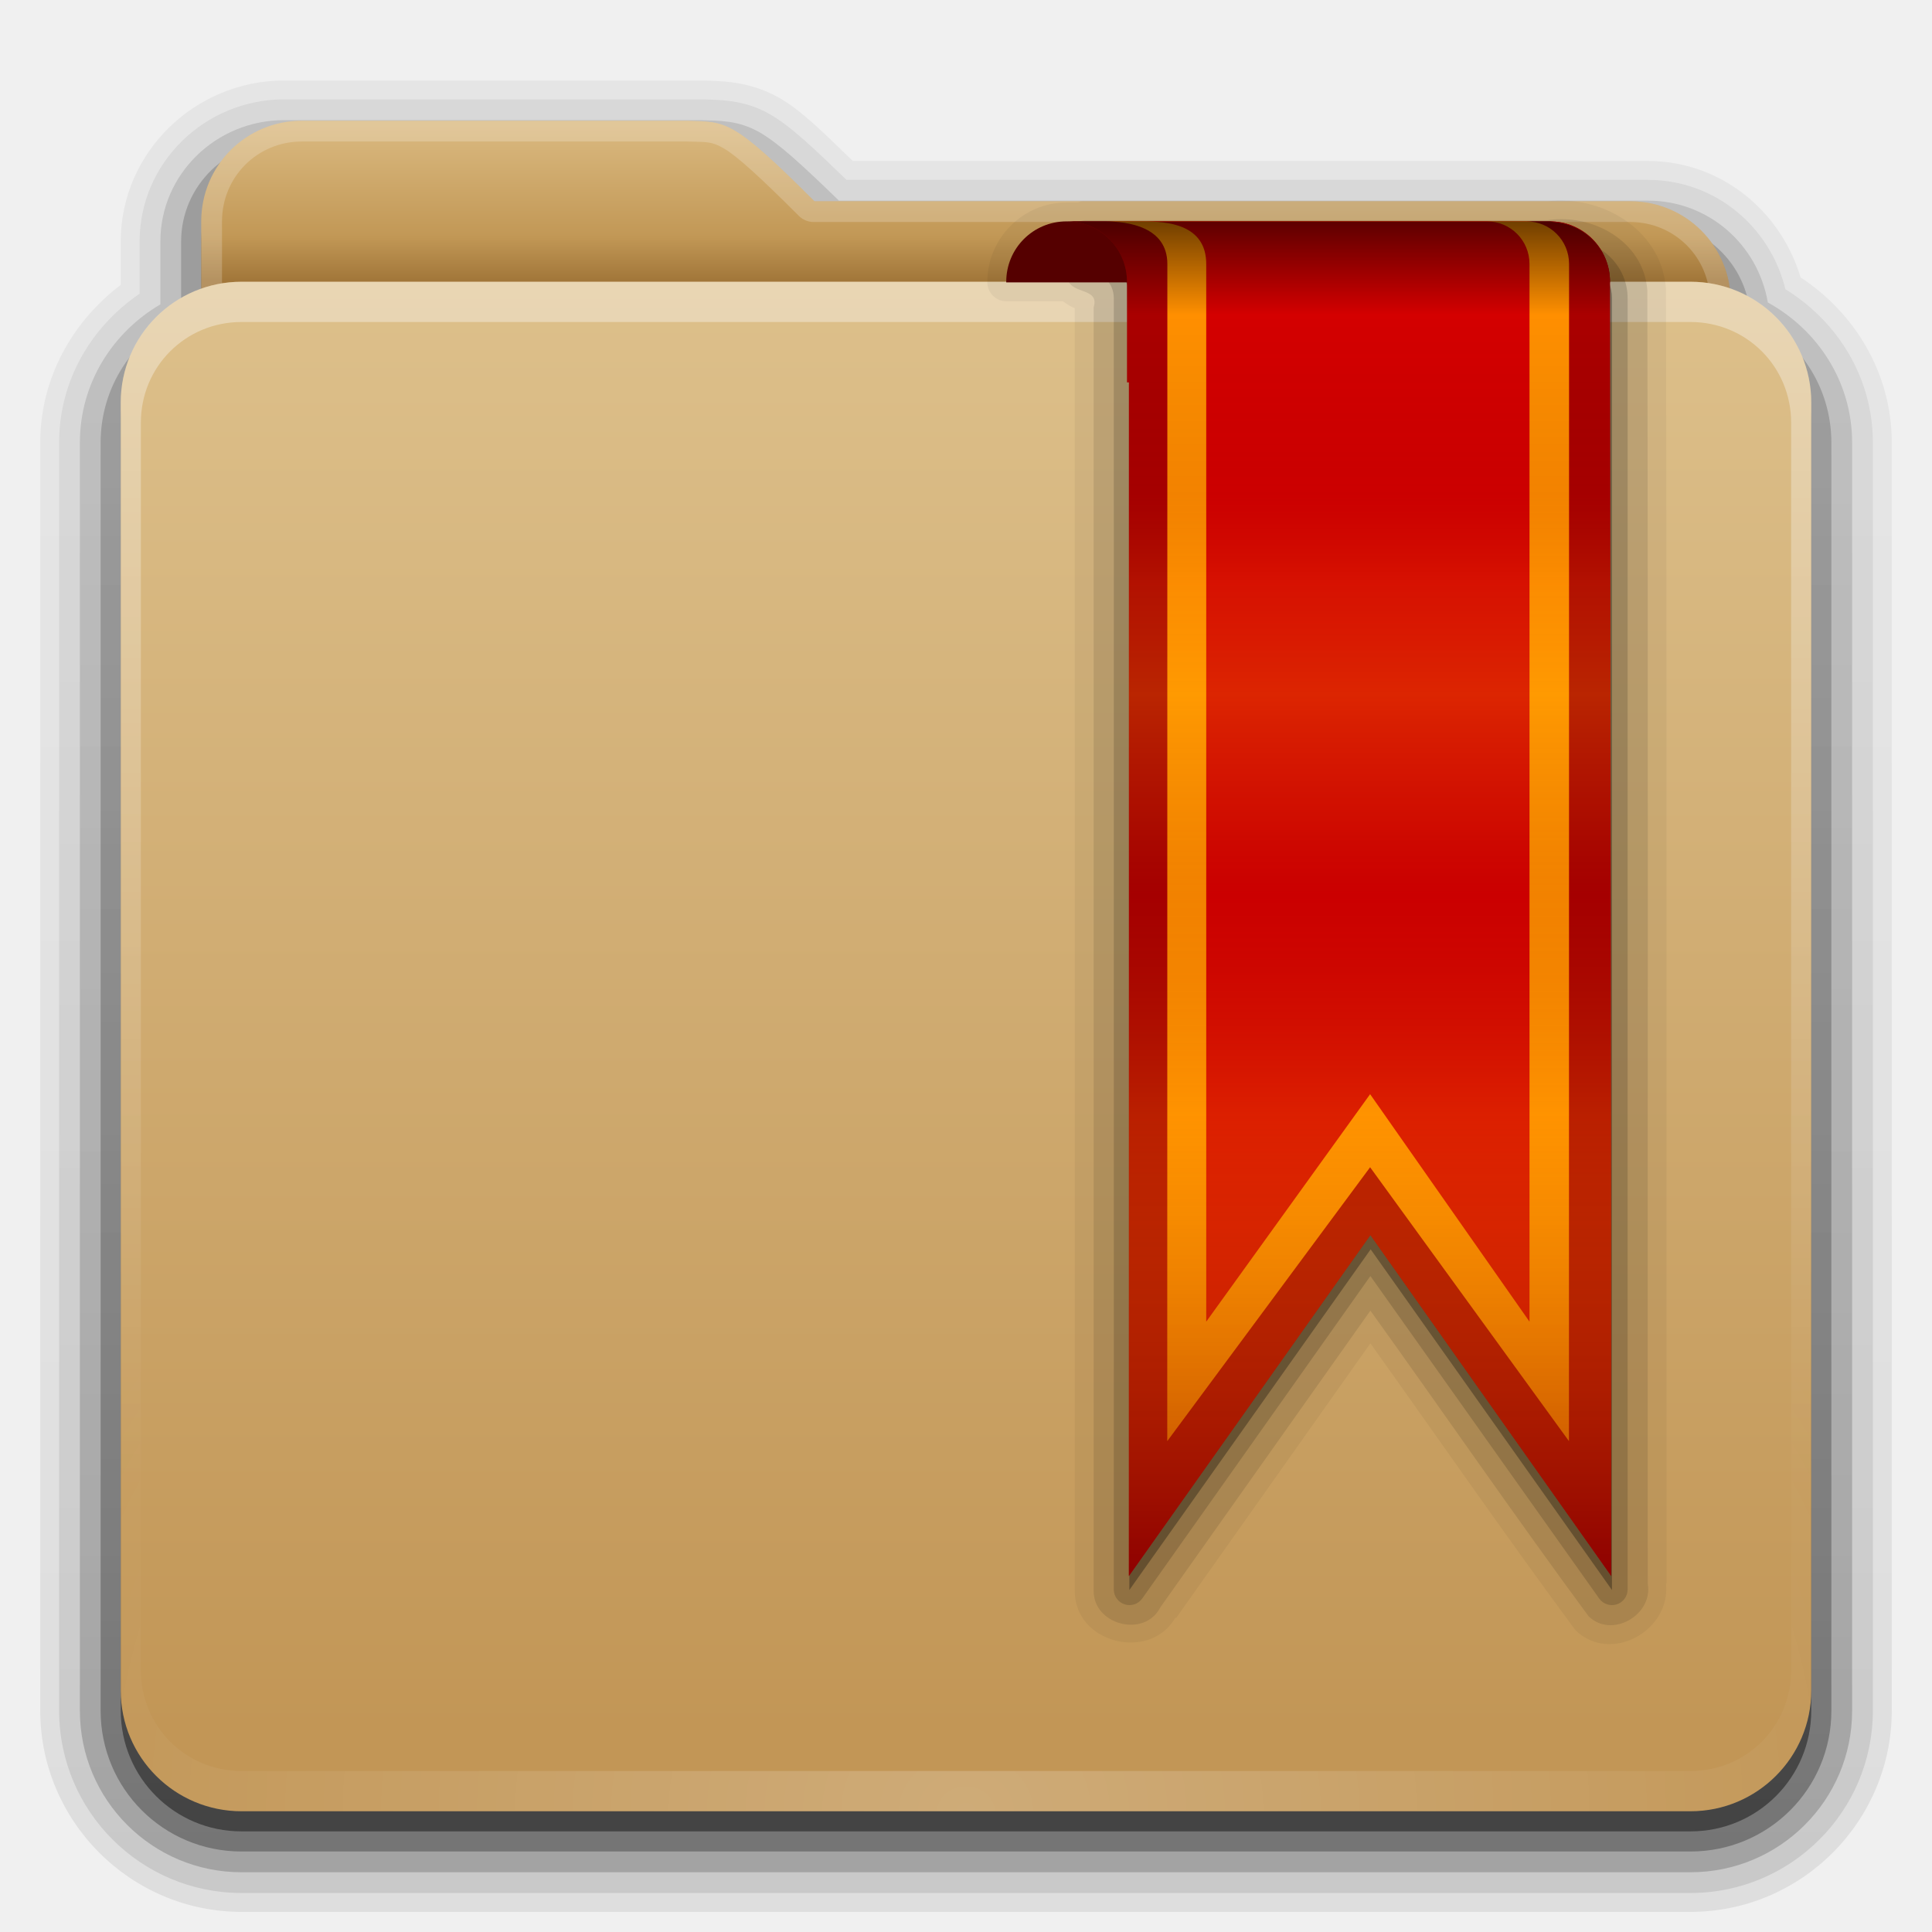
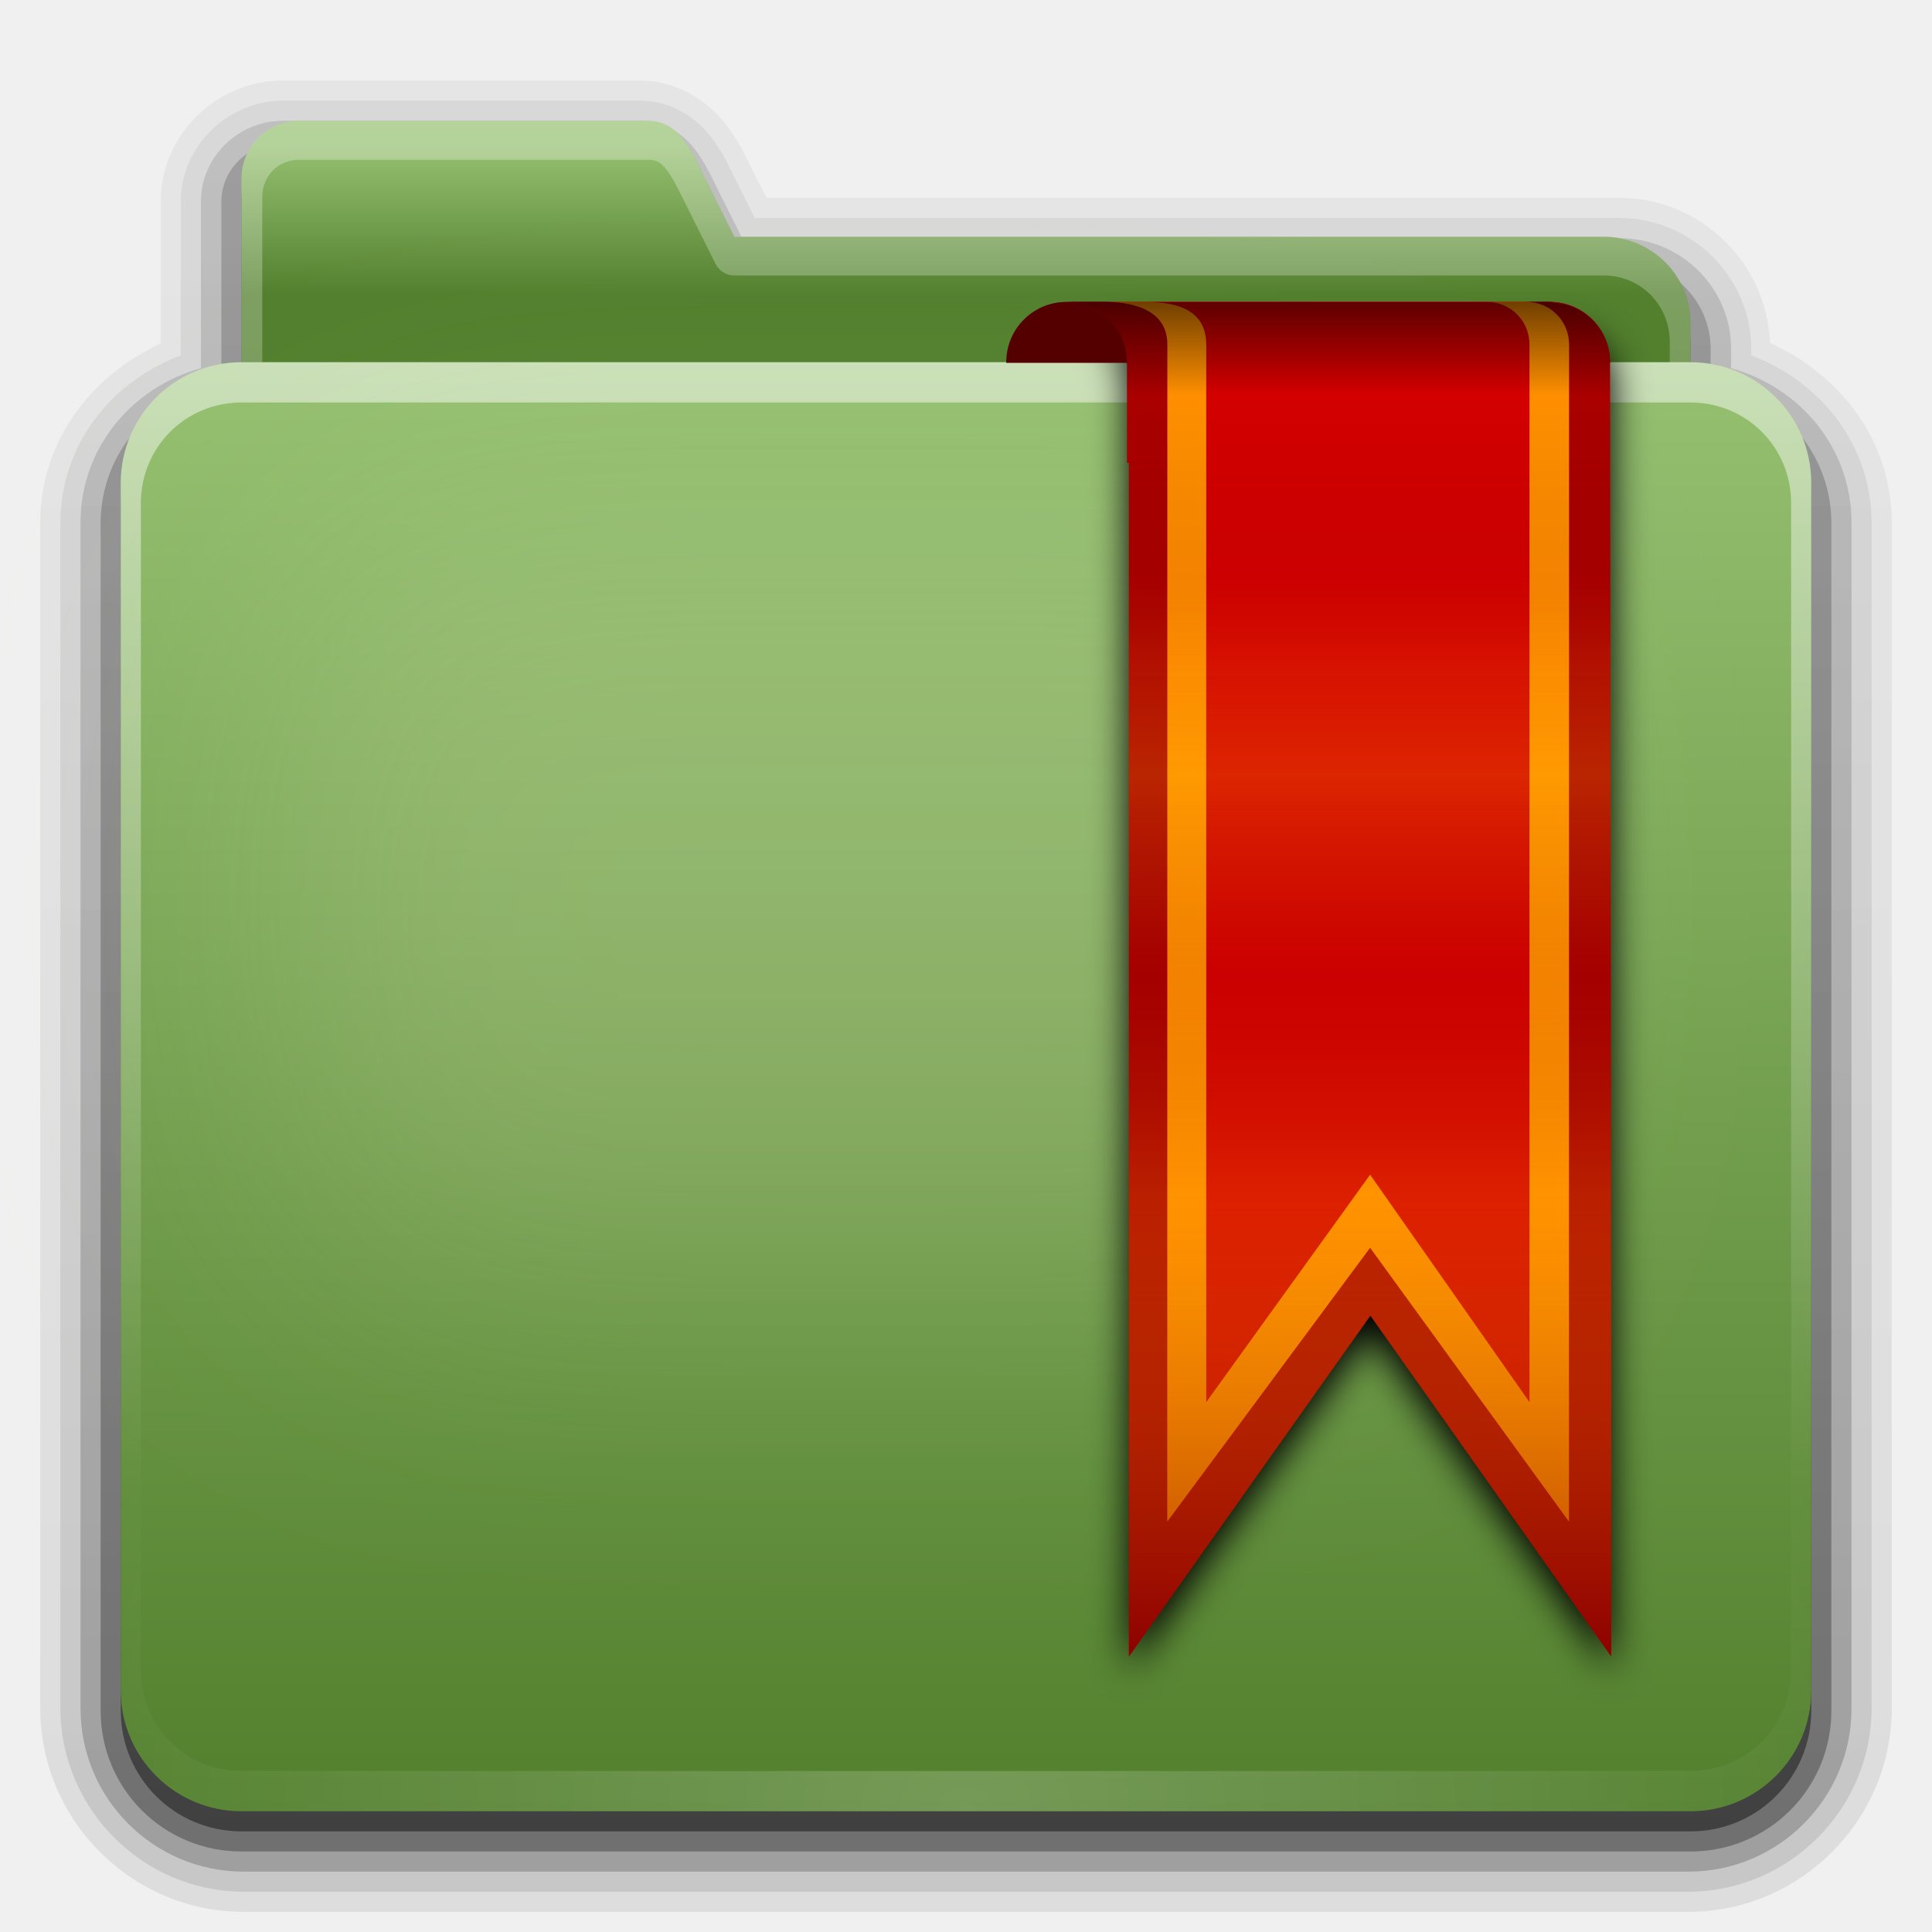
- <svg xmlns="http://www.w3.org/2000/svg" xmlns:xlink="http://www.w3.org/1999/xlink" version="1.0" width="96" height="96" id="svg2408" style="enable-background:new">
+ <svg xmlns="http://www.w3.org/2000/svg" xmlns:xlink="http://www.w3.org/1999/xlink" version="1.0" width="96" height="96" id="svg2408">
  <defs id="defs2410">
-     <linearGradient id="linearGradient4008">
-       <stop id="stop4010" style="stop-color:#dab980;stop-opacity:1" offset="0" />
-       <stop id="stop4012" style="stop-color:#c29856;stop-opacity:1" offset="0.717" />
-       <stop id="stop4014" style="stop-color:#a2773a;stop-opacity:1" offset="1" />
+     <linearGradient id="linearGradient3179">
+       <stop id="stop3181" style="stop-color:#000000;stop-opacity:0.569" offset="0" />
+       <stop id="stop3187" style="stop-color:#000000;stop-opacity:0" offset="0.07" />
+       <stop id="stop3194" style="stop-color:#750202;stop-opacity:0.09" offset="0.203" />
+       <stop id="stop3200" style="stop-color:#e47b04;stop-opacity:0.137" offset="0.266" />
+       <stop id="stop3190" style="stop-color:#ffc906;stop-opacity:0.184" offset="0.35" />
+       <stop id="stop3198" style="stop-color:#b76403;stop-opacity:0.137" offset="0.439" />
+       <stop id="stop3192" style="stop-color:#700000;stop-opacity:0.09" offset="0.498" />
+       <stop id="stop3196" style="stop-color:#fda100;stop-opacity:0.192" offset="0.659" />
+       <stop id="stop3183" style="stop-color:#7c0000;stop-opacity:0.61" offset="1" />
    </linearGradient>
-     <linearGradient id="linearGradient3874">
-       <stop id="stop3876" style="stop-color:#ffffff;stop-opacity:1" offset="0" />
-       <stop id="stop3878" style="stop-color:#ffffff;stop-opacity:0" offset="1" />
+     <filter color-interpolation-filters="sRGB" id="filter3208">
+       <feGaussianBlur stdDeviation="1.31" id="feGaussianBlur3210" />
+     </filter>
+     <linearGradient id="linearGradient3348">
+       <stop id="stop3350" style="stop-color:#95c070;stop-opacity:1" offset="0" />
+       <stop id="stop3356" style="stop-color:#52802d;stop-opacity:1" offset="0.717" />
+       <stop id="stop3352" style="stop-color:#52802d;stop-opacity:1" offset="1" />
    </linearGradient>
-     <linearGradient x1="11.794" y1="3.213" x2="11.794" y2="20.137" id="linearGradient3317" gradientUnits="userSpaceOnUse" gradientTransform="scale(1.059853,0.9435274)">
-       <stop id="stop3319" style="stop-color:#c6953a;stop-opacity:1" offset="0" />
-       <stop id="stop3321" style="stop-color:#ab7a1f;stop-opacity:1" offset="1" />
-     </linearGradient>
-     <linearGradient x1="48.036" y1="25.911" x2="48.036" y2="85.821" id="linearGradient3361" xlink:href="#linearGradient3317" gradientUnits="userSpaceOnUse" />
    <linearGradient id="linearGradient3187">
-       <stop id="stop3189" style="stop-color:#c29656;stop-opacity:1" offset="0" />
-       <stop id="stop3191" style="stop-color:#ddc08b;stop-opacity:1" offset="1" />
+       <stop id="stop3189" style="stop-color:#52802d;stop-opacity:1" offset="0" />
+       <stop id="stop3191" style="stop-color:#95c070;stop-opacity:1" offset="1" />
    </linearGradient>
    <linearGradient x1="45.448" y1="80.472" x2="45.448" y2="7.017" id="ButtonShadow" gradientUnits="userSpaceOnUse" gradientTransform="matrix(1.005865,0,0,0.994169,0,12)">
      <stop id="stop3750" style="stop-color:#000000;stop-opacity:1" offset="0" />
      <stop id="stop3752" style="stop-color:#000000;stop-opacity:0.588" offset="1" />
    </linearGradient>
-     <linearGradient x1="48" y1="78" x2="48" y2="5.988" id="linearGradient3706" xlink:href="#linearGradient3187" gradientUnits="userSpaceOnUse" gradientTransform="translate(0,8)" />
+     <linearGradient id="linearGradient3737">
+       <stop id="stop3739" style="stop-color:#ffffff;stop-opacity:1" offset="0" />
+       <stop id="stop3741" style="stop-color:#ffffff;stop-opacity:0" offset="1" />
+     </linearGradient>
+     <linearGradient x1="48" y1="78" x2="48" y2="5.988" id="linearGradient3706" xlink:href="#linearGradient3187" gradientUnits="userSpaceOnUse" gradientTransform="translate(0,12)" />
+     <filter x="-0.295" y="-0.462" width="1.59" height="1.923" color-interpolation-filters="sRGB" id="filter3179">
+       <feGaussianBlur id="feGaussianBlur3181" stdDeviation="6.696" />
+     </filter>
    <filter color-interpolation-filters="sRGB" id="filter3174">
      <feGaussianBlur id="feGaussianBlur3176" stdDeviation="1.71" />
    </filter>
-     <linearGradient x1="45.448" y1="80.472" x2="45.448" y2="5.297" id="linearGradient3664" xlink:href="#ButtonShadow" gradientUnits="userSpaceOnUse" gradientTransform="matrix(1.005865,0,0,0.994169,0,12)" />
-     <clipPath id="clipPath3860">
-       <rect width="84" height="72" rx="6" ry="6" x="6" y="18" id="rect3862" style="fill:#ff00ff;fill-opacity:1;fill-rule:nonzero;stroke:none" />
-     </clipPath>
-     <filter x="-0.166" y="-0.197" width="1.331" height="1.394" color-interpolation-filters="sRGB" id="filter3870">
-       <feGaussianBlur id="feGaussianBlur3872" stdDeviation="5.17" />
-     </filter>
-     <linearGradient x1="48.022" y1="22.933" x2="48.022" y2="81.481" id="linearGradient3123" xlink:href="#linearGradient3874" gradientUnits="userSpaceOnUse" />
-     <linearGradient x1="34.86" y1="16.275" x2="34.86" y2="26.987" id="linearGradient3105" xlink:href="#linearGradient4008" gradientUnits="userSpaceOnUse" gradientTransform="matrix(0.72,0,0,0.72,1.92,-5.52)" />
-     <linearGradient x1="43" y1="91" x2="43" y2="7" id="linearGradient3952" xlink:href="#ButtonShadow" gradientUnits="userSpaceOnUse" />
-     <linearGradient x1="45" y1="92" x2="45" y2="7" id="linearGradient3961" xlink:href="#ButtonShadow" gradientUnits="userSpaceOnUse" />
-     <linearGradient x1="45" y1="92" x2="45" y2="7" id="linearGradient3969" xlink:href="#ButtonShadow" gradientUnits="userSpaceOnUse" />
-     <linearGradient x1="45" y1="92" x2="45" y2="7" id="linearGradient3977" xlink:href="#ButtonShadow" gradientUnits="userSpaceOnUse" />
-     <linearGradient x1="45" y1="92" x2="45" y2="7" id="linearGradient3986" xlink:href="#ButtonShadow" gradientUnits="userSpaceOnUse" />
-     <radialGradient cx="48" cy="90.172" r="42" fx="48" fy="90.172" id="radialGradient2874" xlink:href="#linearGradient3737-5" gradientUnits="userSpaceOnUse" gradientTransform="matrix(1.157313,0,0,0.9959077,-7.551021,0.197132)" />
+     <linearGradient x1="36.357" y1="18" x2="36.357" y2="73.995" id="linearGradient3188" xlink:href="#linearGradient3737" gradientUnits="userSpaceOnUse" />
+     <linearGradient x1="23.607" y1="6" x2="23.607" y2="58.466" id="linearGradient4010" xlink:href="#linearGradient3737" gradientUnits="userSpaceOnUse" />
+     <linearGradient x1="45.448" y1="80.472" x2="45.448" y2="5.297" id="linearGradient4018" xlink:href="#ButtonShadow" gradientUnits="userSpaceOnUse" gradientTransform="matrix(1.005865,0,0,0.994169,0,12)" />
+     <linearGradient x1="34.86" y1="17.736" x2="34.86" y2="32.013" id="linearGradient4023" xlink:href="#linearGradient3348" gradientUnits="userSpaceOnUse" gradientTransform="matrix(0.72,0,0,0.72,1.92,-5.52)" />
+     <linearGradient x1="45.5" y1="0.481" x2="45.5" y2="96.025" id="linearGradient2600" xlink:href="#linearGradient3179" gradientUnits="userSpaceOnUse" gradientTransform="matrix(0.7053571,0,0,0.7053571,34.92857,14.58929)" />
    <linearGradient id="linearGradient3737-5">
      <stop id="stop3739-0" style="stop-color:#ffffff;stop-opacity:1" offset="0" />
      <stop id="stop3741-4" style="stop-color:#ffffff;stop-opacity:0" offset="1" />
    </linearGradient>
-     <linearGradient id="linearGradient3737">
-       <stop id="stop3739" style="stop-color:#ffffff;stop-opacity:1" offset="0" />
-       <stop id="stop3741" style="stop-color:#ffffff;stop-opacity:0" offset="1" />
+     <radialGradient cx="48" cy="90.172" r="42" fx="48" fy="90.172" id="radialGradient3662" xlink:href="#linearGradient3737-5" gradientUnits="userSpaceOnUse" gradientTransform="matrix(1.157313,0,0,0.9959077,-7.551021,0.197132)" />
+     <linearGradient x1="26.5" y1="90.313" x2="26.5" y2="6.917" id="linearGradient3671" xlink:href="#ButtonShadow-1" gradientUnits="userSpaceOnUse" />
+     <linearGradient x1="45.448" y1="80.472" x2="45.448" y2="7.017" id="ButtonShadow-1" gradientUnits="userSpaceOnUse" gradientTransform="matrix(1.005865,0,0,0.994169,0,12)">
+       <stop id="stop3750-7" style="stop-color:#000000;stop-opacity:1" offset="0" />
+       <stop id="stop3752-2" style="stop-color:#000000;stop-opacity:0.588" offset="1" />
    </linearGradient>
-     <linearGradient x1="36.357" y1="16" x2="36.357" y2="73.995" id="linearGradient3916" xlink:href="#linearGradient3737" gradientUnits="userSpaceOnUse" />
-     <linearGradient x1="45.5" y1="0.481" x2="45.5" y2="96.025" id="linearGradient2600" xlink:href="#linearGradient3179-1" gradientUnits="userSpaceOnUse" gradientTransform="matrix(0.7053571,0,0,0.7053571,34.92857,10.58929)" />
-     <linearGradient id="linearGradient3179-1">
-       <stop id="stop3181-3" style="stop-color:#000000;stop-opacity:0.569" offset="0" />
-       <stop id="stop3187-1" style="stop-color:#000000;stop-opacity:0" offset="0.07" />
-       <stop id="stop3194-1" style="stop-color:#750202;stop-opacity:0.09" offset="0.203" />
-       <stop id="stop3200-0" style="stop-color:#e47b04;stop-opacity:0.137" offset="0.266" />
-       <stop id="stop3190-3" style="stop-color:#ffc906;stop-opacity:0.184" offset="0.35" />
-       <stop id="stop3198-4" style="stop-color:#b76403;stop-opacity:0.137" offset="0.439" />
-       <stop id="stop3192-0" style="stop-color:#700000;stop-opacity:0.09" offset="0.498" />
-       <stop id="stop3196-3" style="stop-color:#fda100;stop-opacity:0.192" offset="0.659" />
-       <stop id="stop3183-9" style="stop-color:#7c0000;stop-opacity:0.61" offset="1" />
-     </linearGradient>
+     <linearGradient x1="26.5" y1="90.313" x2="26.5" y2="6.917" id="linearGradient3692" xlink:href="#ButtonShadow-1" gradientUnits="userSpaceOnUse" gradientTransform="matrix(1.027778,0,0,1.012731,-1.333333,0.03087956)" />
+     <linearGradient x1="26.5" y1="90.313" x2="26.5" y2="6.917" id="linearGradient3701" xlink:href="#ButtonShadow-1" gradientUnits="userSpaceOnUse" gradientTransform="matrix(1.027778,0,0,1.012731,-1.333333,0.03087963)" />
+     <linearGradient x1="26.5" y1="90.313" x2="26.5" y2="6.917" id="linearGradient3709" xlink:href="#ButtonShadow-1" gradientUnits="userSpaceOnUse" gradientTransform="matrix(1.027778,0,0,1.012731,-1.333333,0.03087963)" />
+     <linearGradient x1="26.5" y1="90.313" x2="26.5" y2="6.917" id="linearGradient2946" xlink:href="#ButtonShadow-1" gradientUnits="userSpaceOnUse" gradientTransform="matrix(1.027778,0,0,1.012731,-1.333333,0.03087963)" />
  </defs>
  <g id="layer2" style="display:none">
-     <path d="M 14.969,8.803 C 13.329,8.803 12,10.085 12,11.678 L 12,19 c -3.324,0 -7,2.676 -7,6 l 0,61 c 0,3.324 2.676,6 6,6 l 74,0 c 3.324,0 6,-2.676 6,-6 l 0,-61 c 0,-3.324 -3.747,-6 -7.071,-6 l 0,-0.135 c 0,-2.389 -1.978,-4.312 -4.438,-4.312 l -43.335,0 -1.469,-2.875 C 33.954,10.253 33.359,8.803 31.719,8.803 l -16.75,0 z" id="rect3745" style="opacity:0.9;fill:url(#linearGradient3664);fill-opacity:1;fill-rule:nonzero;stroke:none;filter:url(#filter3174)" />
+     <path d="M 14.969,8.803 C 13.329,8.803 12,10.085 12,11.678 L 12,19 c -3.324,0 -7,2.676 -7,6 l 0,61 c 0,3.324 2.676,6 6,6 l 74,0 c 3.324,0 6,-2.676 6,-6 l 0,-61 c 0,-3.324 -3.747,-6 -7.071,-6 l 0,-0.135 c 0,-2.389 -1.978,-4.312 -4.438,-4.312 l -43.335,0 -1.469,-2.875 C 33.954,10.253 33.359,8.803 31.719,8.803 l -16.75,0 z" id="rect3745" style="opacity:0.9;fill:url(#linearGradient4018);fill-opacity:1;fill-rule:nonzero;stroke:none;filter:url(#filter3174)" />
  </g>
-   <g id="layer4" style="display:inline">
-     <path d="M 14.125,4 C 9.691,4 6,7.568 6,12 l 0,2.156 C 3.624,15.958 2,18.759 2,22 l 0,63 c 0,5.504 4.496,10 10,10 l 72,0 c 5.504,0 10,-4.496 10,-10 L 94,22 C 94,18.517 92.147,15.547 89.469,13.781 88.482,10.492 85.526,8 81.875,8 l -39.5,0 C 40.972,6.645 39.835,5.49 38.688,4.844 37.192,4.001 35.757,4.03 34.875,4 a 0.928,0.928 0 0 0 -0.031,0 c -0.001,-1.73e-5 -0.03,-1.73e-5 -0.031,0 L 34.781,4 14.125,4 z" id="path3984" style="opacity:0.08;fill:url(#linearGradient3986);fill-opacity:1;fill-rule:nonzero;stroke:none;display:inline" />
-     <path d="M 14.125,4.938 C 10.184,4.938 6.938,8.081 6.938,12 l 0,2.594 c -2.383,1.622 -4,4.294 -4,7.406 l 0,63 c 0,5.001 4.061,9.062 9.062,9.062 l 72,0 c 5.001,0 9.062,-4.061 9.062,-9.062 l 0,-63 c 0,-3.261 -1.773,-6.04 -4.344,-7.625 C 87.958,11.279 85.241,8.938 81.875,8.938 l -39.812,0 C 40.465,7.396 39.29,6.26 38.219,5.656 36.946,4.939 35.771,4.969 34.844,4.938 a 1.044,1.044 0 0 0 -0.031,0 c -10e-7,0 -0.031,0 -0.031,0 l -20.656,0 z" id="path3975" style="opacity:0.1;fill:url(#linearGradient3977);fill-opacity:1;fill-rule:nonzero;stroke:none;display:inline" />
-     <path d="M 14.125,5.969 C 10.736,5.969 7.969,8.657 7.969,12 l 0,3.125 c -2.375,1.394 -4,3.92 -4,6.875 l 0,63 c 0,4.438 3.593,8.031 8.031,8.031 l 72,0 c 4.438,0 8.031,-3.593 8.031,-8.031 l 0,-63 c 0,-3.032 -1.712,-5.604 -4.188,-6.969 -0.492,-2.86 -2.929,-5.062 -5.969,-5.062 l -40.188,0 C 39.853,8.194 38.679,7.103 37.719,6.562 36.681,5.978 35.778,6.001 34.812,5.969 a 1.044,1.044 0 0 0 -0.031,0 l -20.656,0 z" id="path3967" style="opacity:0.2;fill:url(#linearGradient3969);fill-opacity:1;fill-rule:nonzero;stroke:none;display:inline" />
-     <path d="M 14.125,7 C 11.282,7 9,9.23 9,12 l 0,3.688 C 6.636,16.809 5,19.2 5,22 l 0,63 c 0,3.878 3.122,7 7,7 l 72,0 c 3.878,0 7,-3.122 7,-7 L 91,22 C 91,19.19 89.347,16.804 86.969,15.688 86.799,13.069 84.607,11 81.875,11 l -40.594,0 c -4.221,-4.112 -4.503,-3.933 -6.5,-4 L 14.125,7 z" id="path3908-1" style="opacity:0.3;fill:url(#linearGradient3961);fill-opacity:1;fill-rule:nonzero;stroke:none;display:inline" />
-     <path d="m 15,7 c -2.77,0 -5,2.23 -5,5 l 0,3.344 C 7.666,16.165 6,18.379 6,21 l 0,64 c 0,3.324 2.676,6 6,6 l 72,0 c 3.324,0 6,-2.676 6,-6 L 90,21 C 90,18.358 88.3,16.149 85.938,15.344 85.611,12.893 83.542,11 81,11 L 40.469,11 C 36.356,6.888 36.102,7.067 34.156,7 L 15,7 z" id="path3941" style="opacity:0.45;fill:url(#linearGradient3952);fill-opacity:1;fill-rule:nonzero;stroke:none;display:inline" />
+   <g id="layer6" style="display:inline">
+     <path d="M 13.969,4 C 10.668,4 7.875,6.693 7.875,10.031 l 0,7.062 c -3.436,1.561 -6,4.841 -6,8.906 l 0,59 c 0,5.561 4.564,10.125 10.125,10.125 l 72,0 c 5.561,0 10.125,-4.564 10.125,-10.125 l 0,-59 c 0,-4.091 -2.594,-7.389 -6.062,-8.938 -0.16,-3.993 -3.474,-7.219 -7.5,-7.219 l -42.5,0 L 37.438,8.625 C 37.135,8.029 36.735,7.04 35.938,6.062 35.034,4.956 33.554,4 31.719,4 l -17.75,0 z" transform="matrix(0.99729,0,0,0.9986283,0.1300813,0.00548696)" id="path3715" style="opacity:0.08;fill:url(#linearGradient2946);fill-opacity:1;fill-rule:nonzero;stroke:none;display:inline" />
+     <path d="m 13.969,4.969 c -2.783,0 -5.125,2.257 -5.125,5.062 l 0,7.312 0,0.312 c -3.437,1.29 -6,4.44 -6,8.344 l 0,59 c 0,5.04 4.116,9.156 9.156,9.156 l 72,0 c 5.04,0 9.156,-4.116 9.156,-9.156 l 0,-59 c 0,-3.904 -2.563,-7.053 -6,-8.344 l 0,-0.312 c 0,-3.603 -2.985,-6.531 -6.594,-6.531 l -43.094,0 -0.875,-1.75 C 36.264,8.412 35.884,7.51 35.188,6.656 34.437,5.737 33.229,4.969 31.719,4.969 l -17.75,0 z" transform="matrix(0.9965398,0,0,0.9978977,0.16609,0.04169586)" id="path3707" style="opacity:0.1;fill:url(#linearGradient3709);fill-opacity:1;fill-rule:nonzero;stroke:none;display:inline" />
+     <path d="M 13.969,6 C 11.737,6 9.875,7.797 9.875,10.031 l 0,7.312 0,0.969 c -3.428,0.951 -6,3.959 -6,7.688 l 0,59 c 0,4.484 3.641,8.125 8.125,8.125 l 72,0 c 4.484,0 8.125,-3.641 8.125,-8.125 l 0,-59 c 0,-3.728 -2.572,-6.737 -6,-7.688 l 0,-0.969 c 0,-3.038 -2.506,-5.5 -5.562,-5.5 l -43.719,0 -1.156,-2.312 C 35.334,8.836 34.988,8.026 34.406,7.312 33.824,6.599 32.874,6 31.719,6 l -17.75,0 z" transform="matrix(0.9971671,0,0,0.9985653,0.1359773,0.00860826)" id="path3698" style="opacity:0.2;fill:url(#linearGradient3701);fill-opacity:1;fill-rule:nonzero;stroke:none;display:inline" />
+     <path d="M 13.969,7.125 C 12.329,7.125 11,8.415 11,10.031 l 0,7.312 0,1.75 C 7.603,19.579 5,22.464 5,26 l 0,59 c 0,3.878 3.122,7 7,7 l 72,0 c 3.878,0 7,-3.122 7,-7 l 0,-59 c 0,-3.536 -2.603,-6.421 -6,-6.906 l 0,-1.75 c 0,-2.424 -1.978,-4.375 -4.438,-4.375 l -44.406,0 -1.469,-2.938 C 33.954,8.586 33.359,7.125 31.719,7.125 l -17.75,0 z" id="path3679" style="opacity:0.3;fill:url(#linearGradient3692);fill-opacity:1;fill-rule:nonzero;stroke:none;display:inline" />
+     <path d="M 14.875,7 C 13.279,7 12,8.279 12,9.875 L 12,17.094 12,19 c -3.324,0 -6,2.676 -6,6 l 0,60 c 0,3.324 2.676,6 6,6 l 72,0 c 3.324,0 6,-2.676 6,-6 l 0,-60 c 0,-3.324 -2.676,-6 -6,-6 l 0,-1.906 C 84,14.7 82.081,12.75 79.688,12.75 l -43.219,0 -1.438,-2.875 C 34.318,8.448 33.752,7 32.156,7 L 14.875,7 z" id="path2885" style="opacity:0.45;fill:url(#linearGradient3671);fill-opacity:1;fill-rule:nonzero;stroke:none;display:inline" />
  </g>
  <g id="layer3" style="display:inline">
-     <rect width="75" height="62.679" rx="6" ry="6" x="10.536" y="23.143" id="rect3352" style="fill:url(#linearGradient3361);fill-opacity:1;fill-rule:nonzero;stroke:none;display:inline" />
-     <path d="m 15,6 c -2.77,0 -5,2.23 -5,5 l 0,59.812 c 0,2.393 1.919,4.312 4.312,4.312 l 67.375,0 C 84.081,75.125 86,73.206 86,70.812 L 86,15 c 0,-2.77 -2.23,-5 -5,-5 L 40.469,10 C 36.356,5.888 36.102,6.067 34.156,6 z" id="path3908" style="fill:url(#linearGradient3105);fill-opacity:1;fill-rule:nonzero;stroke:none;display:inline" />
-     <path d="m 15,6 c -2.77,0 -5,2.23 -5,5 l 0,59.812 c 0,2.393 1.919,4.312 4.312,4.312 l 67.375,0 C 84.081,75.125 86,73.206 86,70.812 L 86,15 c 0,-2.77 -2.23,-5 -5,-5 L 40.469,10 C 36.356,5.888 36.102,6.067 34.156,6 L 15,6 z m 0,1.031 19.125,0 0.031,0 c 0.965,0.031 1.193,-0.017 1.812,0.344 0.63,0.367 1.707,1.332 3.75,3.375 a 1.044,1.044 0 0 0 0.75,0.281 l 40.531,0 c 2.21,0 3.969,1.759 3.969,3.969 l 0,55.812 c 0,1.835 -1.446,3.281 -3.281,3.281 l -67.375,0 c -1.835,0 -3.281,-1.446 -3.281,-3.281 l 0,-59.812 c 0,-2.21 1.759,-3.969 3.969,-3.969 z" id="path3108" style="opacity:0.2;fill:#ffffff;fill-opacity:1;fill-rule:nonzero;stroke:none;display:inline" />
+     <path d="M 14.88,6 C 13.284,6 12,7.284 12,8.88 l 0,7.2 0,50.4 0,4.32 c 0,2.393 1.927,4.32 4.32,4.32 l 63.36,0 c 2.393,0 4.32,-1.927 4.32,-4.32 l 0,-54.72 c 0,-2.393 -1.927,-4.32 -4.32,-4.32 l -43.2,0 -1.44,-2.88 C 34.326,7.453 33.756,6 32.16,6 L 14.88,6 z" id="rect3325" style="fill:url(#linearGradient4023);fill-opacity:1;fill-rule:nonzero;stroke:none;display:inline" />
+     <path d="M 14.875,6 C 13.279,6 12,7.279 12,8.875 l 0,7.219 0,50.375 0,4.344 c 0,2.393 1.919,4.312 4.312,4.312 l 63.375,0 C 82.081,75.125 84,73.206 84,70.812 L 84,16.094 C 84,13.7 82.081,11.75 79.688,11.75 l -43.219,0 -1.438,-2.875 C 34.318,7.448 33.752,6 32.156,6 L 14.875,6 z m 0,1.938 17.281,0 c 0.487,0 0.66,0.113 0.969,0.5 0.308,0.387 0.63,1.072 1,1.812 l 1.438,2.875 c 0.173,0.342 0.523,0.559 0.906,0.562 l 43.219,0 c 1.835,0 3.281,1.468 3.281,3.312 l 0,54.719 c 0,1.844 -1.437,3.281 -3.281,3.281 l -63.375,0 c -1.844,0 -3.281,-1.437 -3.281,-3.281 l 0,-4.344 0,-50.375 0,-7.219 c 0,-1.047 0.797,-1.844 1.844,-1.844 z" id="path3997" style="opacity:0.3;fill:url(#linearGradient4010);fill-opacity:1;fill-rule:nonzero;stroke:none;display:inline" />
  </g>
-   <g id="layer1" style="display:inline">
-     <rect width="84" height="76" rx="6" ry="6" x="6" y="14" id="rect2419" style="fill:url(#linearGradient3706);fill-opacity:1;fill-rule:nonzero;stroke:none" />
-     <path d="m 12,14 c -3.324,0 -6,2.676 -6,6 l 0,2 0,60 0,2 c 0,0.335 0.041,0.651 0.094,0.969 0.049,0.296 0.097,0.597 0.188,0.875 0.01,0.03 0.021,0.064 0.031,0.094 0.099,0.288 0.235,0.547 0.375,0.812 0.145,0.274 0.316,0.536 0.5,0.781 0.184,0.246 0.374,0.473 0.594,0.688 0.44,0.428 0.943,0.815 1.5,1.094 0.279,0.14 0.573,0.247 0.875,0.344 -0.256,-0.1 -0.487,-0.236 -0.719,-0.375 -0.007,-0.004 -0.024,0.004 -0.031,0 -0.032,-0.019 -0.062,-0.043 -0.094,-0.062 -0.12,-0.077 -0.231,-0.164 -0.344,-0.25 -0.106,-0.081 -0.213,-0.161 -0.312,-0.25 C 8.478,88.557 8.309,88.373 8.156,88.188 8.049,88.057 7.938,87.922 7.844,87.781 7.819,87.743 7.805,87.695 7.781,87.656 7.716,87.553 7.651,87.452 7.594,87.344 7.493,87.149 7.388,86.928 7.312,86.719 7.305,86.697 7.289,86.678 7.281,86.656 7.249,86.564 7.245,86.469 7.219,86.375 7.188,86.268 7.148,86.172 7.125,86.062 7.052,85.721 7,85.364 7,85 L 7,83 7,23 7,21 c 0,-2.782 2.218,-5 5,-5 l 2,0 68,0 2,0 c 2.782,0 5,2.218 5,5 l 0,2 0,60 0,2 c 0,0.364 -0.052,0.721 -0.125,1.062 -0.044,0.207 -0.088,0.398 -0.156,0.594 -0.008,0.022 -0.023,0.041 -0.031,0.062 -0.063,0.174 -0.138,0.367 -0.219,0.531 -0.042,0.083 -0.079,0.17 -0.125,0.25 -0.055,0.097 -0.127,0.188 -0.188,0.281 -0.094,0.141 -0.205,0.276 -0.312,0.406 -0.143,0.174 -0.303,0.347 -0.469,0.5 -0.011,0.01 -0.02,0.021 -0.031,0.031 -0.138,0.126 -0.285,0.234 -0.438,0.344 -0.103,0.073 -0.204,0.153 -0.312,0.219 -0.007,0.004 -0.024,-0.004 -0.031,0 -0.232,0.139 -0.463,0.275 -0.719,0.375 0.302,-0.097 0.596,-0.204 0.875,-0.344 0.557,-0.279 1.06,-0.666 1.5,-1.094 0.22,-0.214 0.409,-0.442 0.594,-0.688 0.184,-0.246 0.355,-0.508 0.5,-0.781 0.14,-0.265 0.276,-0.525 0.375,-0.812 0.01,-0.031 0.021,-0.063 0.031,-0.094 0.09,-0.278 0.139,-0.579 0.188,-0.875 C 89.959,84.651 90,84.335 90,84 l 0,-2 0,-60 0,-2 c 0,-3.324 -2.676,-6 -6,-6 z" id="rect3728" style="opacity:0.35;fill:url(#linearGradient3916);fill-opacity:1;fill-rule:nonzero;stroke:none;display:inline" />
-     <path d="M 12,90 C 8.676,90 6,87.324 6,84 L 6,82 6,26 6,24 c 0,-0.335 0.041,-0.651 0.094,-0.969 0.049,-0.296 0.097,-0.597 0.188,-0.875 0.01,-0.03 0.021,-0.064 0.031,-0.094 0.099,-0.288 0.235,-0.547 0.375,-0.812 0.145,-0.274 0.316,-0.536 0.5,-0.781 0.184,-0.246 0.374,-0.473 0.594,-0.688 0.44,-0.428 0.943,-0.815 1.5,-1.094 0.279,-0.14 0.573,-0.247 0.875,-0.344 -0.256,0.1 -0.487,0.236 -0.719,0.375 -0.007,0.004 -0.024,-0.004 -0.031,0 -0.032,0.019 -0.062,0.043 -0.094,0.062 -0.12,0.077 -0.231,0.164 -0.344,0.25 -0.106,0.081 -0.213,0.161 -0.312,0.25 -0.178,0.161 -0.347,0.345 -0.5,0.531 -0.108,0.13 -0.218,0.265 -0.312,0.406 -0.025,0.038 -0.038,0.086 -0.062,0.125 -0.065,0.103 -0.13,0.205 -0.188,0.312 -0.101,0.195 -0.206,0.416 -0.281,0.625 C 7.305,21.303 7.289,21.322 7.281,21.344 7.249,21.436 7.245,21.531 7.219,21.625 7.188,21.732 7.148,21.828 7.125,21.938 7.052,22.279 7,22.636 7,23 l 0,2 0,56 0,2 c 0,2.782 2.218,5 5,5 l 2,0 68,0 2,0 c 2.782,0 5,-2.218 5,-5 l 0,-2 0,-56 0,-2 c 0,-0.364 -0.052,-0.721 -0.125,-1.062 -0.044,-0.207 -0.088,-0.398 -0.156,-0.594 -0.008,-0.022 -0.023,-0.041 -0.031,-0.062 -0.063,-0.174 -0.138,-0.367 -0.219,-0.531 -0.042,-0.083 -0.079,-0.17 -0.125,-0.25 -0.055,-0.097 -0.127,-0.188 -0.188,-0.281 -0.094,-0.141 -0.205,-0.276 -0.312,-0.406 -0.143,-0.174 -0.303,-0.347 -0.469,-0.5 -0.011,-0.01 -0.02,-0.021 -0.031,-0.031 -0.138,-0.126 -0.285,-0.234 -0.438,-0.344 -0.103,-0.073 -0.204,-0.153 -0.312,-0.219 -0.007,-0.004 -0.024,0.004 -0.031,0 -0.232,-0.139 -0.463,-0.275 -0.719,-0.375 0.302,0.097 0.596,0.204 0.875,0.344 0.557,0.279 1.06,0.666 1.5,1.094 0.22,0.214 0.409,0.442 0.594,0.688 0.184,0.246 0.355,0.508 0.5,0.781 0.14,0.265 0.276,0.525 0.375,0.812 0.01,0.031 0.021,0.063 0.031,0.094 0.09,0.278 0.139,0.579 0.188,0.875 C 89.959,23.349 90,23.665 90,24 l 0,2 0,56 0,2 c 0,3.324 -2.676,6 -6,6 l -72,0 z" id="path3615" style="opacity:0.2;fill:url(#radialGradient2874);fill-opacity:1;fill-rule:nonzero;stroke:none;display:inline" />
+   <g id="layer1">
+     <rect width="84" height="72" rx="6" ry="6" x="6" y="18" id="rect2419" style="fill:url(#linearGradient3706);fill-opacity:1;fill-rule:nonzero;stroke:none" />
+     <path d="m 12,18 c -3.324,0 -6,2.676 -6,6 l 0,2 0,56 0,2 c 0,0.335 0.041,0.651 0.094,0.969 0.049,0.296 0.097,0.597 0.188,0.875 0.01,0.03 0.021,0.064 0.031,0.094 0.099,0.288 0.235,0.547 0.375,0.812 0.145,0.274 0.316,0.536 0.5,0.781 0.184,0.246 0.374,0.473 0.594,0.688 0.44,0.428 0.943,0.815 1.5,1.094 0.279,0.14 0.573,0.247 0.875,0.344 -0.256,-0.1 -0.487,-0.236 -0.719,-0.375 -0.007,-0.004 -0.024,0.004 -0.031,0 -0.032,-0.019 -0.062,-0.043 -0.094,-0.062 -0.12,-0.077 -0.231,-0.164 -0.344,-0.25 -0.106,-0.081 -0.213,-0.161 -0.312,-0.25 C 8.478,88.557 8.309,88.373 8.156,88.188 8.049,88.057 7.938,87.922 7.844,87.781 7.819,87.743 7.805,87.695 7.781,87.656 7.716,87.553 7.651,87.452 7.594,87.344 7.493,87.149 7.388,86.928 7.312,86.719 7.305,86.697 7.289,86.678 7.281,86.656 7.249,86.564 7.245,86.469 7.219,86.375 7.188,86.268 7.148,86.172 7.125,86.062 7.052,85.721 7,85.364 7,85 L 7,83 7,27 7,25 c 0,-2.782 2.218,-5 5,-5 l 2,0 68,0 2,0 c 2.782,0 5,2.218 5,5 l 0,2 0,56 0,2 c 0,0.364 -0.052,0.721 -0.125,1.062 -0.044,0.207 -0.088,0.398 -0.156,0.594 -0.008,0.022 -0.023,0.041 -0.031,0.062 -0.063,0.174 -0.138,0.367 -0.219,0.531 -0.042,0.083 -0.079,0.17 -0.125,0.25 -0.055,0.097 -0.127,0.188 -0.188,0.281 -0.094,0.141 -0.205,0.276 -0.312,0.406 -0.143,0.174 -0.303,0.347 -0.469,0.5 -0.011,0.01 -0.02,0.021 -0.031,0.031 -0.138,0.126 -0.285,0.234 -0.438,0.344 -0.103,0.073 -0.204,0.153 -0.312,0.219 -0.007,0.004 -0.024,-0.004 -0.031,0 -0.232,0.139 -0.463,0.275 -0.719,0.375 0.302,-0.097 0.596,-0.204 0.875,-0.344 0.557,-0.279 1.06,-0.666 1.5,-1.094 0.22,-0.214 0.409,-0.442 0.594,-0.688 0.184,-0.246 0.355,-0.508 0.5,-0.781 0.14,-0.265 0.276,-0.525 0.375,-0.812 0.01,-0.031 0.021,-0.063 0.031,-0.094 0.09,-0.278 0.139,-0.579 0.188,-0.875 C 89.959,84.651 90,84.335 90,84 l 0,-2 0,-56 0,-2 c 0,-3.324 -2.676,-6 -6,-6 l -72,0 z" id="rect3728" style="opacity:0.5;fill:url(#linearGradient3188);fill-opacity:1;fill-rule:nonzero;stroke:none" />
+     <rect width="54.464" height="34.821" rx="9" ry="9" x="13.306" y="13.888" transform="matrix(1.088099,0,0,1.101533,-1.172257,10.58993)" id="rect2399" style="opacity:0.15;fill:#fff9dc;fill-opacity:1;fill-rule:nonzero;stroke:none;filter:url(#filter3179)" />
+     <path d="M 12,90 C 8.676,90 6,87.324 6,84 L 6,82 6,26 6,24 c 0,-0.335 0.041,-0.651 0.094,-0.969 0.049,-0.296 0.097,-0.597 0.188,-0.875 0.01,-0.03 0.021,-0.064 0.031,-0.094 0.099,-0.288 0.235,-0.547 0.375,-0.812 0.145,-0.274 0.316,-0.536 0.5,-0.781 0.184,-0.246 0.374,-0.473 0.594,-0.688 0.44,-0.428 0.943,-0.815 1.5,-1.094 0.279,-0.14 0.573,-0.247 0.875,-0.344 -0.256,0.1 -0.487,0.236 -0.719,0.375 -0.007,0.004 -0.024,-0.004 -0.031,0 -0.032,0.019 -0.062,0.043 -0.094,0.062 -0.12,0.077 -0.231,0.164 -0.344,0.25 -0.106,0.081 -0.213,0.161 -0.312,0.25 -0.178,0.161 -0.347,0.345 -0.5,0.531 -0.108,0.13 -0.218,0.265 -0.312,0.406 -0.025,0.038 -0.038,0.086 -0.062,0.125 -0.065,0.103 -0.13,0.205 -0.188,0.312 -0.101,0.195 -0.206,0.416 -0.281,0.625 C 7.305,21.303 7.289,21.322 7.281,21.344 7.249,21.436 7.245,21.531 7.219,21.625 7.188,21.732 7.148,21.828 7.125,21.938 7.052,22.279 7,22.636 7,23 l 0,2 0,56 0,2 c 0,2.782 2.218,5 5,5 l 2,0 68,0 2,0 c 2.782,0 5,-2.218 5,-5 l 0,-2 0,-56 0,-2 c 0,-0.364 -0.052,-0.721 -0.125,-1.062 -0.044,-0.207 -0.088,-0.398 -0.156,-0.594 -0.008,-0.022 -0.023,-0.041 -0.031,-0.062 -0.063,-0.174 -0.138,-0.367 -0.219,-0.531 -0.042,-0.083 -0.079,-0.17 -0.125,-0.25 -0.055,-0.097 -0.127,-0.188 -0.188,-0.281 -0.094,-0.141 -0.205,-0.276 -0.312,-0.406 -0.143,-0.174 -0.303,-0.347 -0.469,-0.5 -0.011,-0.01 -0.02,-0.021 -0.031,-0.031 -0.138,-0.126 -0.285,-0.234 -0.438,-0.344 -0.103,-0.073 -0.204,-0.153 -0.312,-0.219 -0.007,-0.004 -0.024,0.004 -0.031,0 -0.232,-0.139 -0.463,-0.275 -0.719,-0.375 0.302,0.097 0.596,0.204 0.875,0.344 0.557,0.279 1.06,0.666 1.5,1.094 0.22,0.214 0.409,0.442 0.594,0.688 0.184,0.246 0.355,0.508 0.5,0.781 0.14,0.265 0.276,0.525 0.375,0.812 0.01,0.031 0.021,0.063 0.031,0.094 0.09,0.278 0.139,0.579 0.188,0.875 C 89.959,23.349 90,23.665 90,24 l 0,2 0,56 0,2 c 0,3.324 -2.676,6 -6,6 l -72,0 z" id="path3615" style="opacity:0.2;fill:url(#radialGradient3662);fill-opacity:1;fill-rule:nonzero;stroke:none" />
  </g>
-   <g id="layer5" style="display:none">
-     <path d="m 15.969,22.531 c -2.846,0.004 -5.433,2.592 -5.438,5.438 l 0,48.062 c 0.004,2.846 2.592,5.433 5.438,5.438 l 64.062,0 c 2.846,-0.004 5.433,-2.592 5.438,-5.438 l 0,-48.062 c -0.004,-2.846 -2.592,-5.433 -5.438,-5.438 z" clip-path="url(#clipPath3860)" id="path3850" style="opacity:0.15;fill:url(#linearGradient3123);fill-opacity:1;fill-rule:nonzero;stroke:none;filter:url(#filter3870)" />
-   </g>
-   <g id="layer6">
-     <path d="m 77.781,13.969 c -0.27,-0.01 -0.559,-0.005 -0.875,0.031 -0.045,0.005 -0.079,-0.007 -0.125,0 l -22.875,0 A 0.94,0.94 0 0 0 53.75,14 c -0.09,0.014 -0.12,0.042 -0.188,0.062 l -0.562,0 c -2.166,0 -3.938,1.771 -3.938,3.938 l 0,0.031 A 0.94,0.94 0 0 0 50,18.969 l 2.812,0 c 0.249,0.175 0.442,0.299 0.594,0.344 l 0,63.719 c -0.041,2.609 3.725,3.564 5,1.344 L 58.438,84.406 58.5,84.312 68.094,70.75 c 3.357,4.702 6.657,9.469 10.094,14.125 A 0.94,0.94 0 0 0 78.281,85 c 1.748,1.702 4.751,0.025 4.5,-2.312 l 0.031,0 c -3.3e-5,-0.052 3.3e-5,-0.104 0,-0.156 -0.013,-21.374 0.017,-42.749 -0.031,-64.125 a 0.94,0.94 0 0 0 0,-0.062 c -0.207,-2.661 -2.628,-4.284 -5,-4.375 z" transform="translate(0,-4)" id="path3859" style="opacity:0.05;fill:#000000;fill-opacity:1;stroke:none;display:inline" />
-     <path d="m 53.906,10.938 c -1.316,0.209 -0.837,1.833 -0.888,2.76 0.051,1.001 1.645,0.518 1.326,1.569 0,21.255 0,42.51 0,63.765 -0.027,1.711 2.525,2.369 3.306,0.845 3.481,-4.917 6.963,-9.834 10.444,-14.752 3.626,5.05 7.163,10.2 10.844,15.188 1.15,1.12 3.209,-0.062 2.938,-1.615 -0.014,-21.427 0.027,-42.856 -0.021,-64.282 -0.188,-2.424 -2.703,-3.81 -4.943,-3.478 -7.668,0 -15.337,0 -23.005,0 z" id="path3850-4" style="opacity:0.1;fill:#000000;fill-opacity:1;stroke:none;display:inline" />
-     <path d="m 54,12.705 c 1.172,0 2.116,0.944 2.116,2.116 l 0,50.08 0,14.107 11.991,-16.929 11.991,16.929 0,-2.116 0,-11.991 0,-50.08 c 0,-1.172 -0.944,-2.116 -2.116,-2.116 l -23.982,0 z" id="path3202" style="opacity:0.3;fill:#000000;fill-opacity:1;stroke:none;display:inline" />
-     <path d="M 54,15.938 54,17.5 c 0.765,0 1.344,0.562 1.344,1.312 l 0,50.094 0,14.094 A 0.778,0.778 0 0 0 56.75,83.438 L 68.094,67.406 79.469,83.438 A 0.778,0.778 0 0 0 80.875,83 l 0,-2.094 0,-12 0,-50.094 c 0,-1.594 -1.326,-2.875 -2.906,-2.875 L 54,15.938 z" transform="translate(0,-4)" id="path3846" style="opacity:0.15;fill:#000000;fill-opacity:1;stroke:none;display:inline" />
-     <path d="m 53,11 c -1.662,0 -3,1.338 -3,3 l 0,0.031 30,0 0,-0.031 c 0,-1.662 -1.338,-3 -3,-3 l -24,0 z" id="rect3196" style="fill:#550000;fill-opacity:1;stroke:none;display:inline" />
-     <path d="m 53,11 c 1.662,0 3,1.338 3,3 l 0,5 0.094,0 0,45.187 0,14.125 12,-16.938 11.969,16.938 0,-2.125 0,-12 L 80,14 c 0,-1.662 -1.338,-3 -3,-3 l -1.031,0 -22,0 -0.969,0 z" id="rect3204" style="fill:#aa0000;fill-opacity:1;stroke:none;display:inline" />
-     <path d="m 54.889,11 c 1.172,0 3.116,0.274 3.116,2.116 L 58,71.609 68.08,58 l 9.881,13.609 0.005,-58.493 c -2.4e-5,-1.172 -0.944,-2.116 -2.116,-2.116 l -20.961,0 z" id="path3173" style="fill:#ff8f00;fill-opacity:1;stroke:none;display:inline" />
-     <path d="m 56.821,11 c 1.172,0 3.116,0.14 3.116,2.116 l 0,52.556 L 68.08,54.369 76,65.672 76,13.116 c 0,-1.172 -0.944,-2.116 -2.116,-2.116 l -17.063,0 z" id="path3175" style="fill:#d40000;fill-opacity:1;stroke:none;display:inline" />
-     <path d="m 53,11 c 1.662,0 3,1.338 3,3 l 0,5 0.094,0 0,45.187 0,14.125 12,-16.938 11.969,16.938 0,-2.125 0,-12 L 80,14 c 0,-1.596 -1.243,-2.868 -2.812,-2.969 -0.068,-0.019 -0.124,-0.029 -0.188,-0.031 l -23.031,0 -0.969,0 z" id="path3177" style="fill:url(#linearGradient2600);fill-opacity:1;stroke:none;display:inline" />
+   <g id="layer4">
+     <path d="m 43.071,3 c 1.662,0 3,1.338 3,3 l 0,71 0,20 17,-24 17,24 0,-3 0,-17 0,-71 c 0,-1.662 -1.338,-3 -3,-3 l -34,0 z" transform="matrix(0.7053571,0,0,0.7053571,23.59248,14.58929)" id="path3202" style="fill:#000000;fill-opacity:1;stroke:none;display:inline;filter:url(#filter3208)" />
+     <path d="m 53,15 c -1.662,0 -3,1.338 -3,3 l 0,0.031 30,0 L 80,18 c 0,-1.662 -1.338,-3 -3,-3 l -24,0 z" id="rect3196" style="fill:#550000;fill-opacity:1;stroke:none;display:inline" />
+     <path d="m 53,15 c 1.662,0 3,1.338 3,3 l 0,5 0.094,0 0,45.188 0,14.125 12,-16.938 11.969,16.938 0,-2.125 0,-12 L 80,18 c 0,-1.662 -1.338,-3 -3,-3 l -1.031,0 -22,0 L 53,15 z" id="rect3204" style="fill:#aa0000;fill-opacity:1;stroke:none;display:inline" />
+     <path d="m 54.889,15 c 1.172,0 3.116,0.274 3.116,2.116 L 58,75.609 68.08,62 l 9.881,13.609 0.005,-58.493 C 77.966,15.944 77.022,15 75.85,15 l -20.961,0 z" id="path3173" style="fill:#ff8f00;fill-opacity:1;stroke:none;display:inline" />
+     <path d="m 56.821,15 c 1.172,0 3.116,0.14 3.116,2.116 l 0,52.556 L 68.08,58.369 76,69.672 76,17.116 C 76,15.944 75.056,15 73.884,15 l -17.063,0 z" id="path3175" style="fill:#d40000;fill-opacity:1;stroke:none;display:inline" />
+     <path d="m 53,15 c 1.662,0 3,1.338 3,3 l 0,5 0.094,0 0,45.188 0,14.125 12,-16.938 11.969,16.938 0,-2.125 0,-12 L 80,18 C 80,16.404 78.757,15.132 77.188,15.031 77.12,15.012 77.064,15.003 77,15 L 53.969,15 53,15 z" id="path3177" style="fill:url(#linearGradient2600);fill-opacity:1;stroke:none;display:inline" />
  </g>
</svg>
